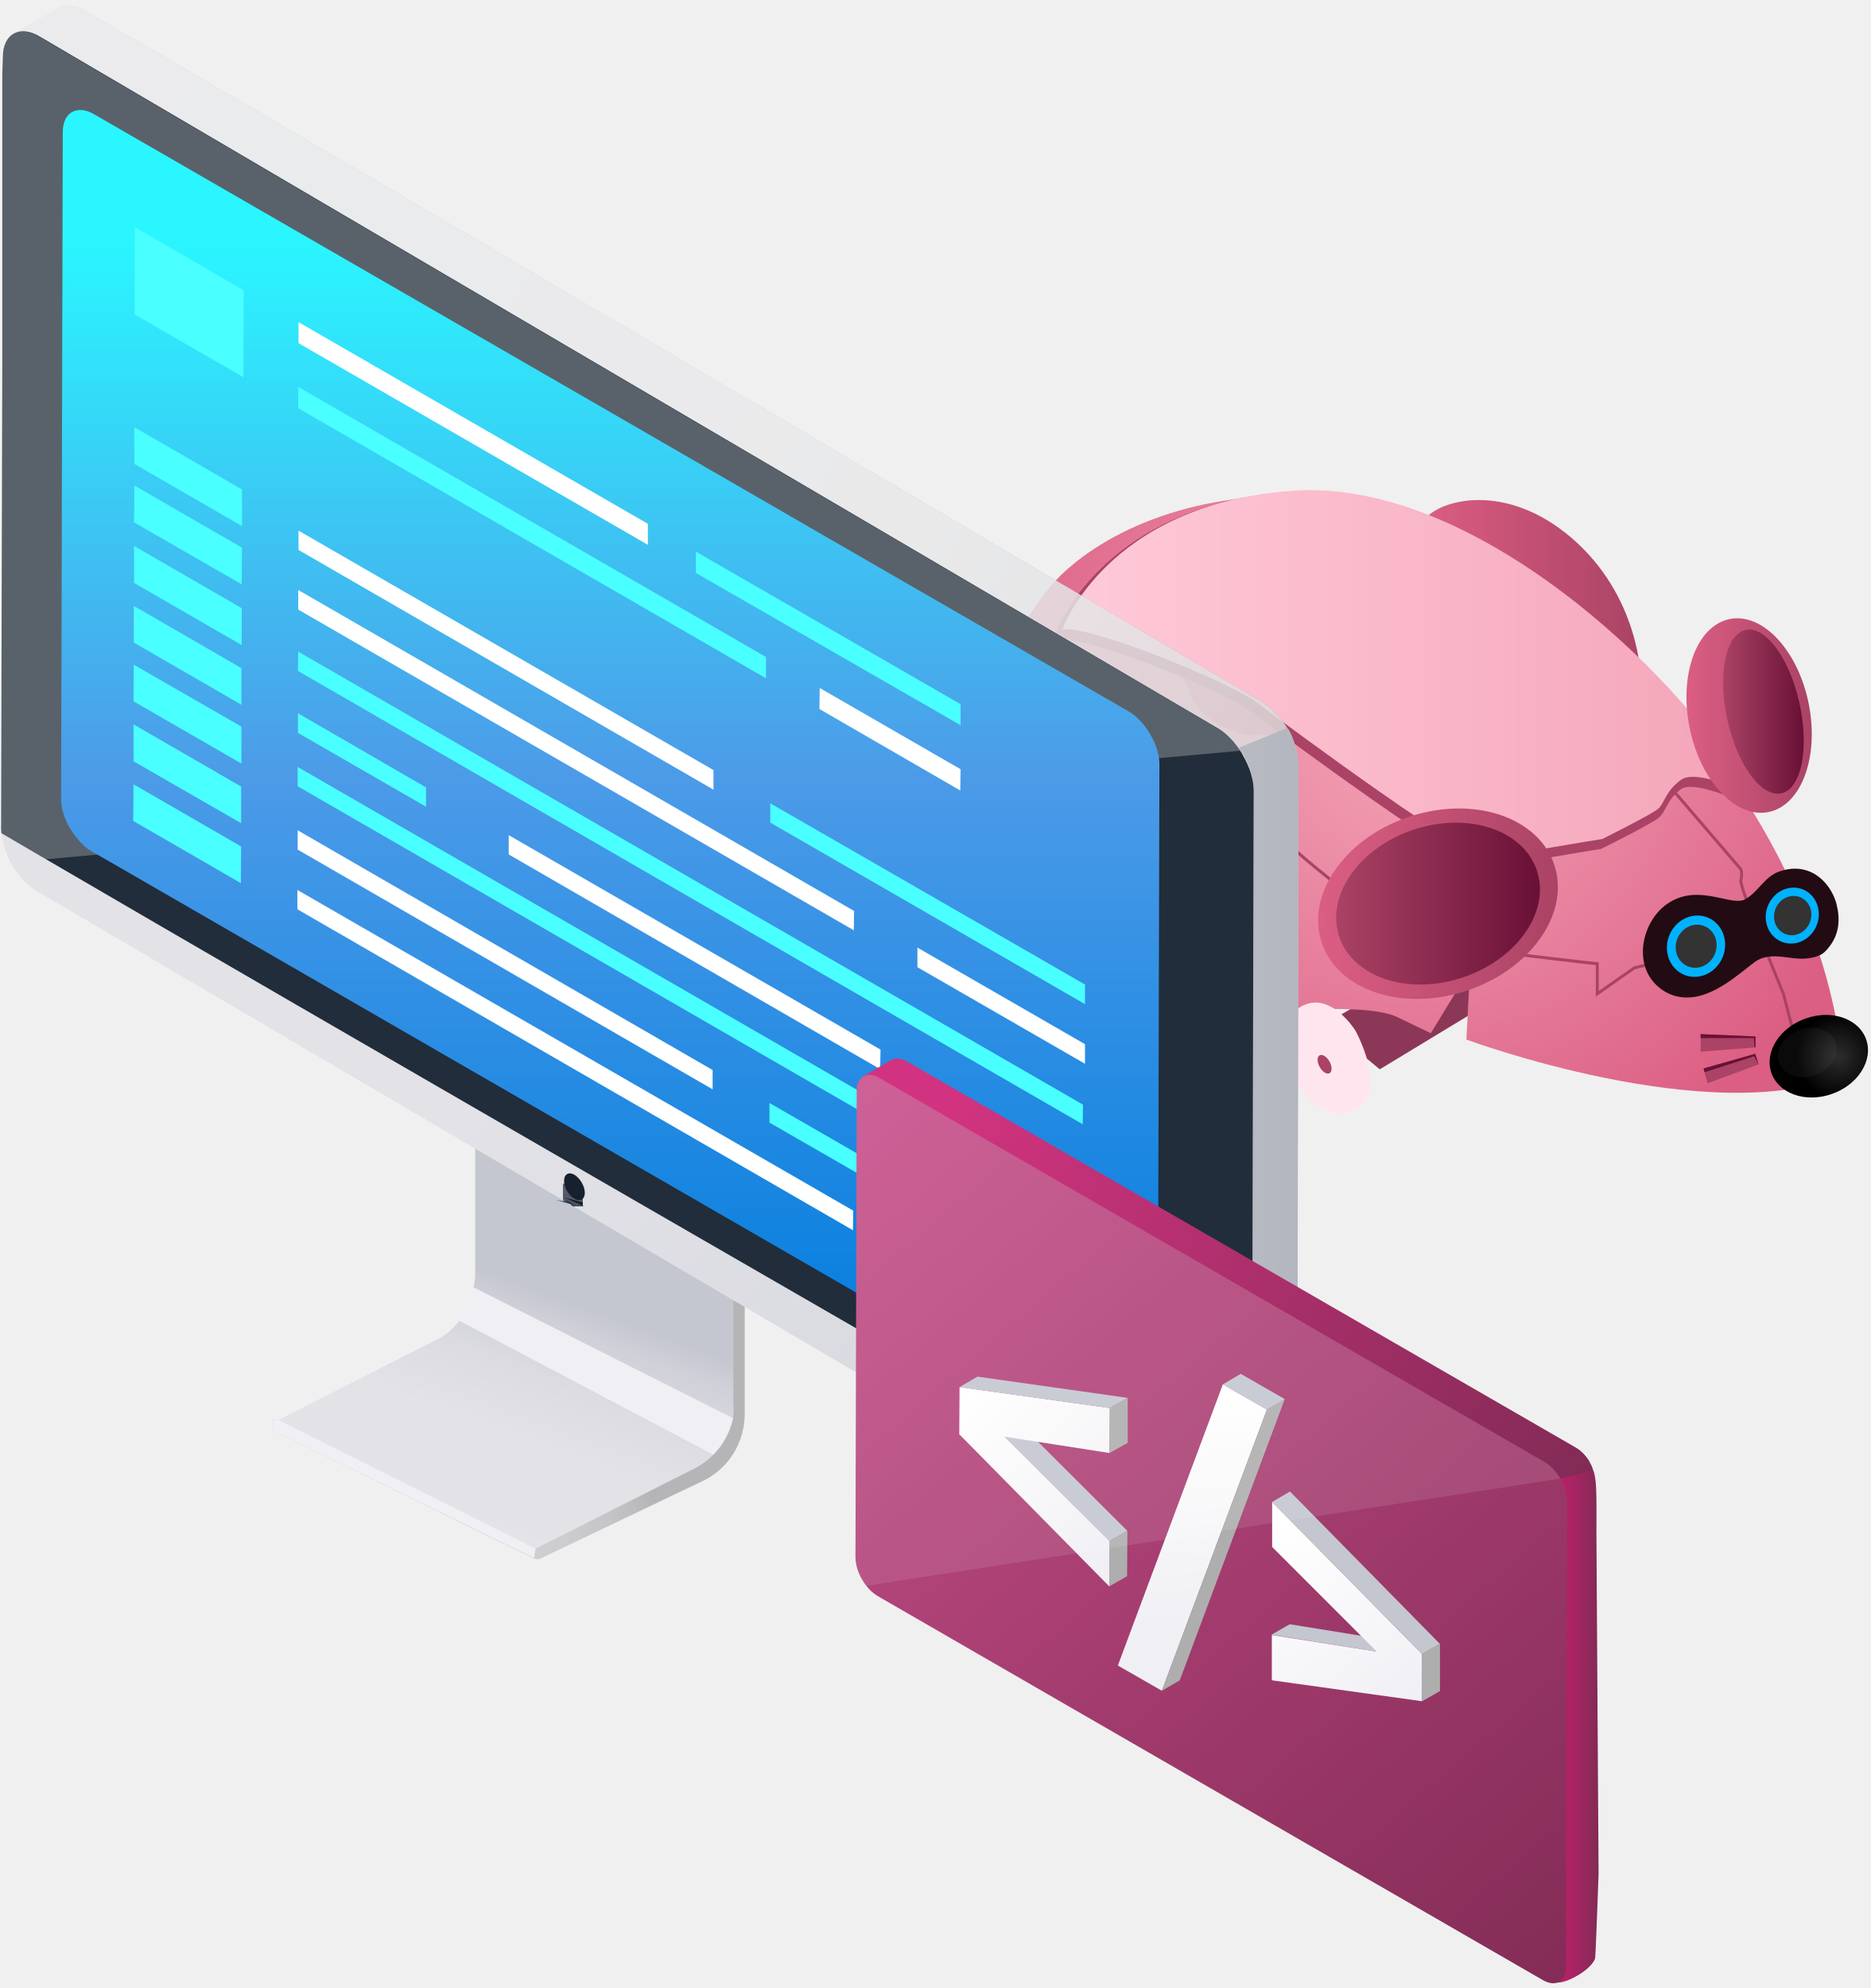
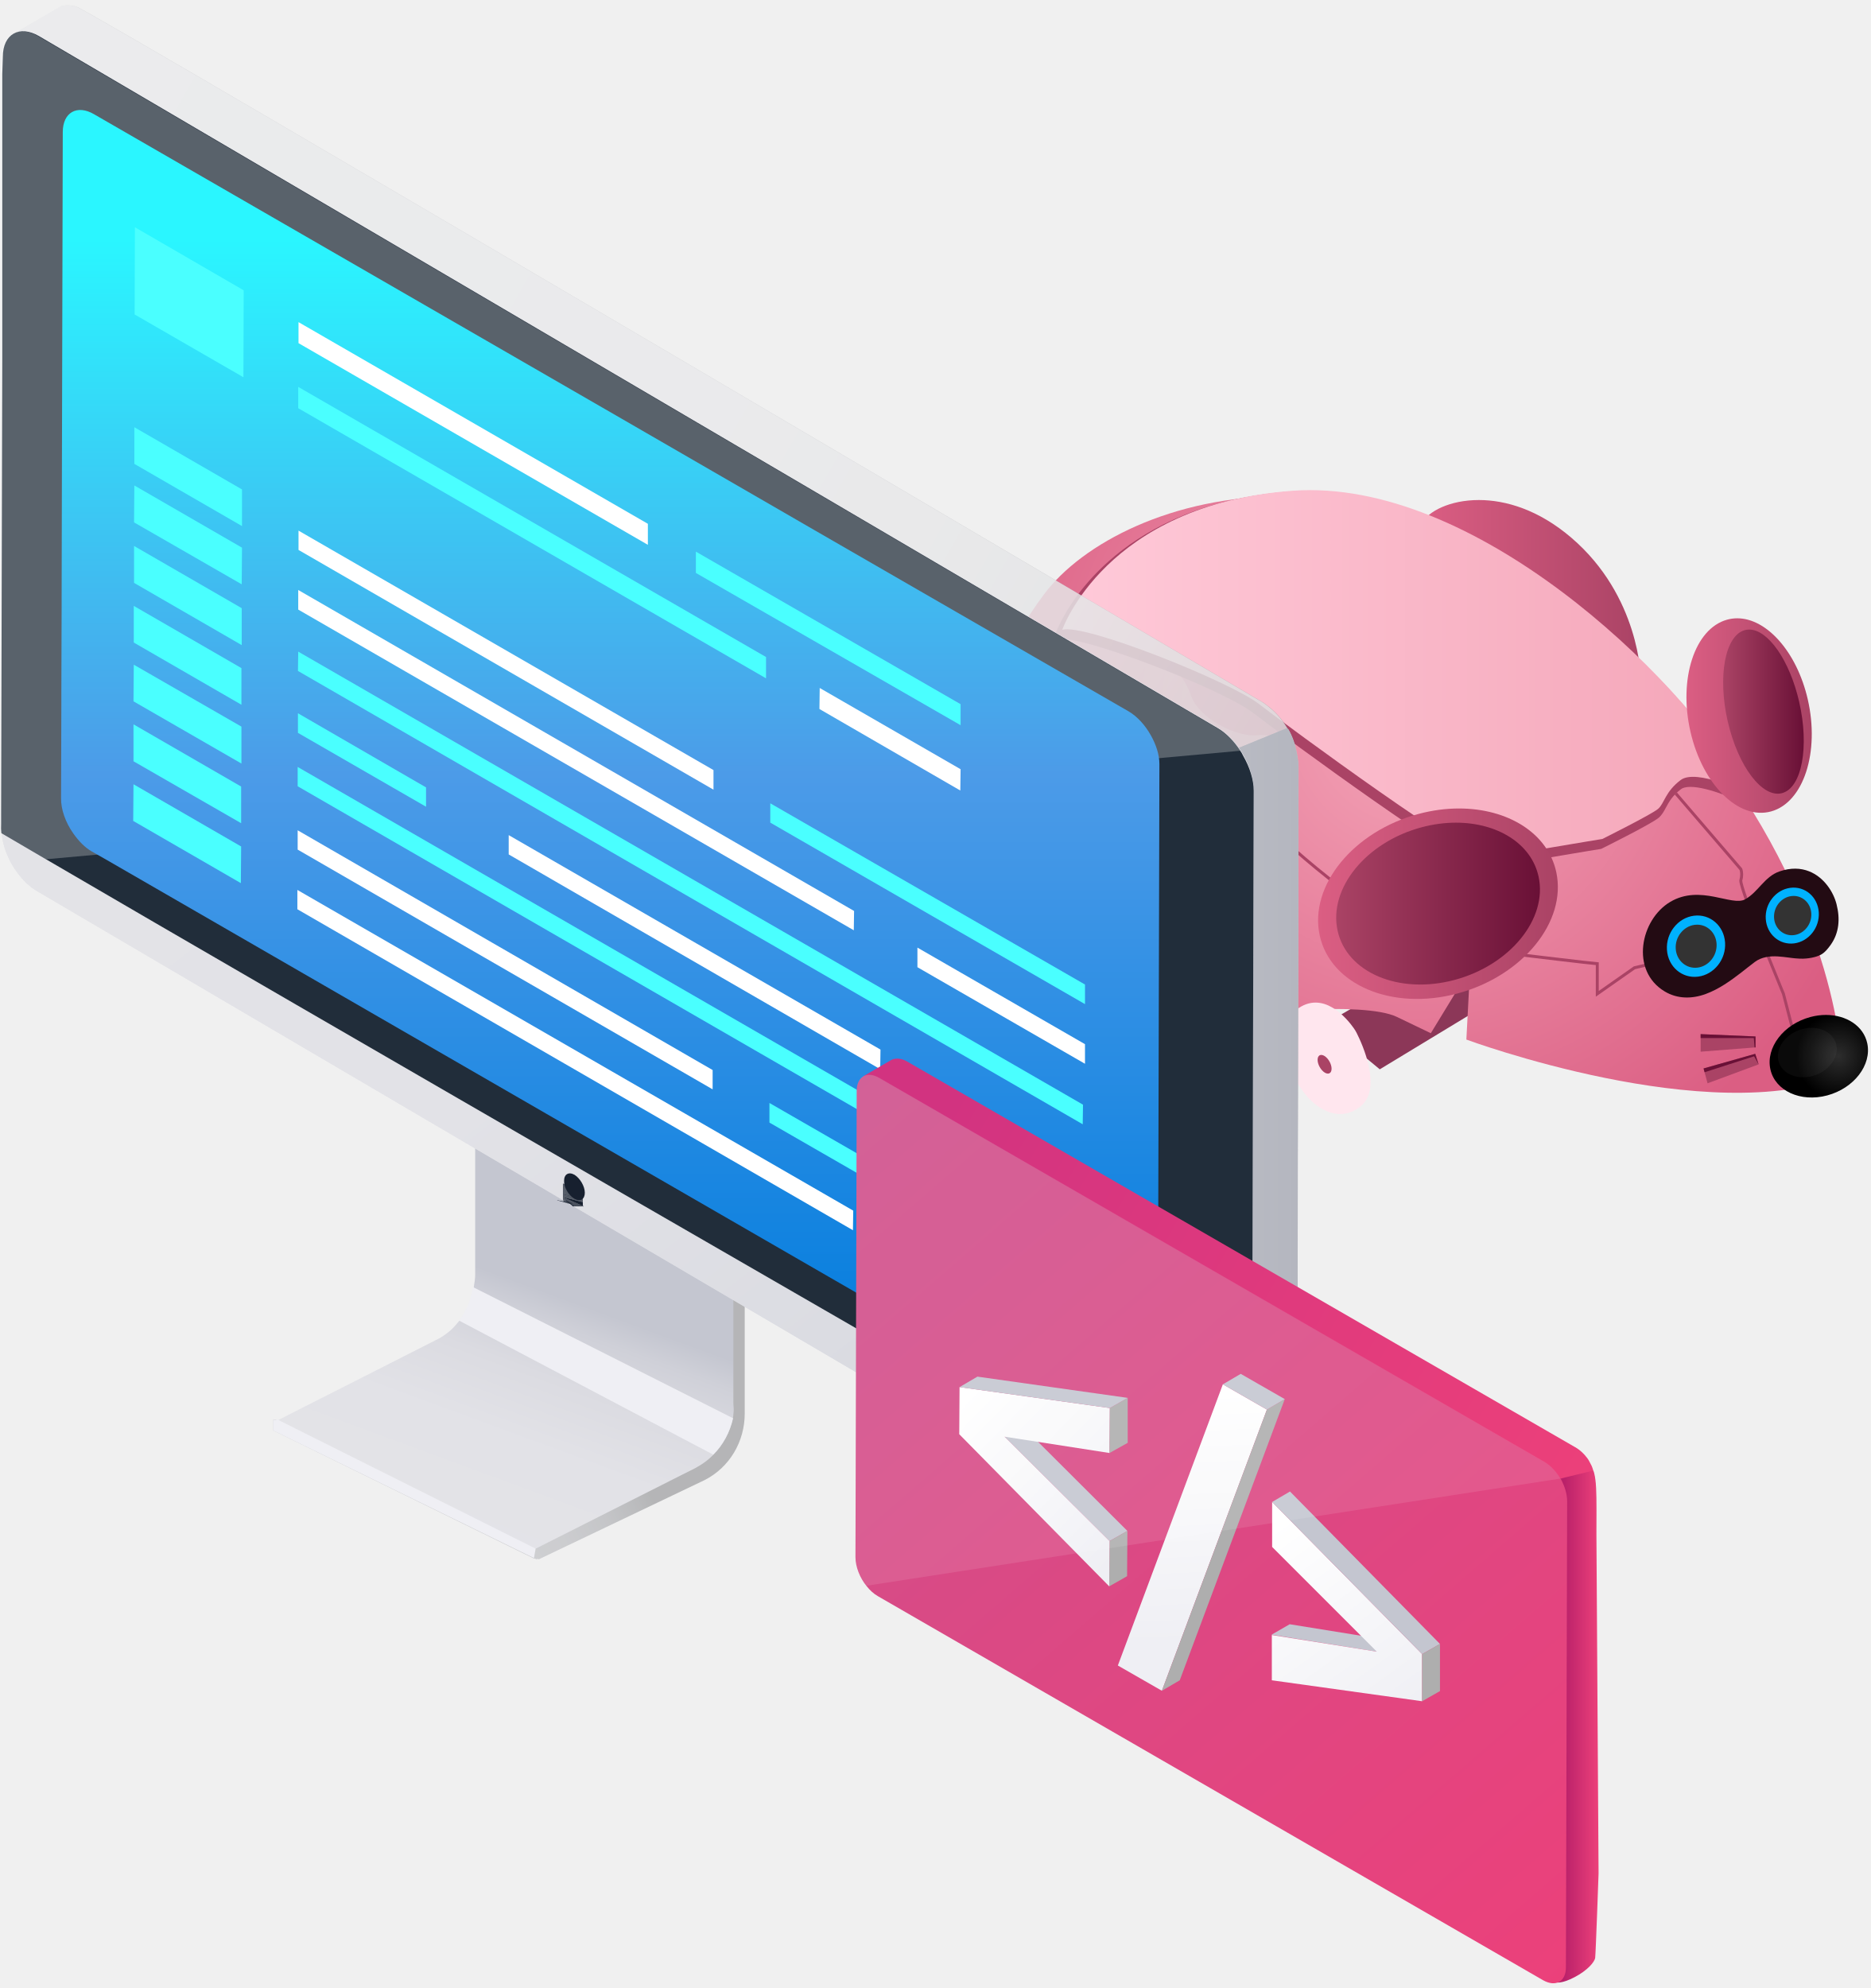
<svg xmlns="http://www.w3.org/2000/svg" width="304" height="323" viewBox="0 0 304 323" fill="none">
  <path d="M248.451 159.032L224.19 173.737L215.28 166.363L237.816 153.276L248.451 159.032Z" fill="#8C3758" />
  <path d="M231.085 84.962C229.236 88.546 266.594 110.101 266.594 110.101C266.594 110.101 266.434 96.883 255.319 87.366C249.995 82.808 244.635 81.242 240.292 81.242C235.568 81.242 232.048 83.094 231.085 84.962Z" fill="url(#paint0_linear)" />
  <path d="M169.589 96.625C157.633 112.696 149.262 139.653 166.149 152.133C183.035 164.612 201.587 164.803 201.587 164.803C201.587 164.803 221.469 162.577 226.977 165.225L232.485 167.872L238.865 157.412L238.261 168.903C238.261 168.903 277.831 183.559 299.368 174.711C299.368 174.711 299.697 153.548 281.68 127.033C276.643 119.62 270.173 111.789 261.86 103.886C243.831 86.742 224.853 80.607 208.602 80.607C190.56 80.607 175.879 88.169 169.589 96.625Z" fill="url(#paint1_radial)" />
  <path d="M211.973 121.08C211.973 121.08 207.34 119.128 204.172 119.46C201.004 119.792 194.845 116.807 193.529 113.035C192.213 109.263 190.162 108.418 190.162 108.418L202.509 108.188L211.973 121.08Z" fill="#DB5E83" />
  <path d="M284.219 129.344C279.91 121.216 269.197 108.13 254.973 97.219C243.72 88.587 226.703 78.57 209.539 79.866C205.562 80.166 201.763 80.796 198.248 81.735C187.215 84.685 180.535 90.289 176.874 94.472C172.886 99.028 171.537 102.855 171.481 103.016L171.007 104.391L172.421 103.928C175.523 103.099 198.571 111.915 203.664 115.862C206.208 117.834 214.932 124.28 223.261 130.108C239.834 141.703 241.189 141.341 241.84 141.166C244.336 140.499 259.896 137.966 260.053 137.94L260.179 137.92L260.294 137.862C261.649 137.187 268.462 133.771 269.529 132.852C270.04 132.411 270.349 131.838 270.676 131.23C271.167 130.316 271.724 129.28 273.159 128.2C273.293 128.1 273.469 128.02 273.684 127.962C276.032 127.334 281.3 129.516 283.132 130.409L285.36 131.496L284.219 129.344Z" fill="#AA4365" />
  <path d="M209.923 79.743C179.603 82.032 172.596 102.332 172.596 102.332C176.053 101.202 199.813 110.703 204.553 114.377C209.293 118.051 239.494 140.242 242.06 139.557C244.625 138.871 260.354 136.313 260.354 136.313C260.354 136.313 268.372 132.316 269.412 131.421C270.452 130.525 270.54 128.649 273.087 126.733C275.633 124.816 283.897 128.847 283.897 128.847C275.02 112.101 242.439 79.633 212.866 79.633C211.882 79.633 210.9 79.669 209.923 79.743Z" fill="url(#paint2_linear)" />
  <path d="M280.62 100.683C275.359 102.141 272.696 110.296 274.675 118.899C276.653 127.5 282.523 133.292 287.784 131.834C293.046 130.376 295.708 122.22 293.73 113.618C291.957 105.91 287.059 100.458 282.274 100.458C281.72 100.458 281.167 100.531 280.62 100.683Z" fill="url(#paint3_linear)" />
  <path d="M283.489 102.385C280.286 103.272 279.053 109.918 280.734 117.228C282.416 124.539 286.375 129.746 289.578 128.858C292.78 127.971 294.014 121.325 292.332 114.015C290.776 107.25 287.27 102.286 284.217 102.286C283.971 102.286 283.728 102.319 283.489 102.385Z" fill="url(#paint4_linear)" />
  <path d="M167.976 121.731C156.9 124.13 153.086 131.004 153.559 140.848C153.849 146.866 155.794 152.298 158.696 157.228C163.543 165.462 180.278 173.569 188.851 159.066C192.275 153.274 192.612 147.669 191.742 143.033C191.042 139.307 189.849 135.678 187.993 132.445C186.971 130.665 185.749 129.004 184.298 127.513C181.415 124.551 177.023 121.364 171.346 121.363C170.268 121.363 169.144 121.478 167.976 121.731Z" fill="url(#paint5_linear)" />
  <path d="M180.389 137.284C178.699 134.093 172.125 123.433 161.661 127.84C160.575 128.297 159.629 129.052 158.933 130.025C156.557 133.339 152.167 142.199 160.686 154.858C160.686 154.858 167.55 165.284 177.846 161.14C186.894 157.499 182.339 142.508 181.102 138.925C180.905 138.357 180.669 137.812 180.389 137.284Z" fill="#FFE6EE" />
  <path d="M163.621 128.836C161.211 129.416 159.157 130.995 157.935 133.214C155.755 137.174 153.603 144.902 160.619 155.33C160.619 155.33 167.177 165.289 177.011 161.331C186.014 157.707 180.919 142.323 179.991 139.741C179.893 139.469 179.781 139.209 179.652 138.952C178.65 136.954 173.962 128.518 166.247 128.517C165.407 128.517 164.532 128.617 163.621 128.836Z" fill="url(#paint6_linear)" />
  <path d="M166.696 147.1C167.54 148.676 168.93 149.48 169.802 148.897C170.674 148.314 170.697 146.564 169.853 144.989C169.01 143.414 167.619 142.61 166.747 143.193C165.875 143.775 165.853 145.525 166.696 147.1Z" fill="#AA4365" />
  <rect x="135" y="60" width="0.338" height="0.335" fill="url(#pattern0)" />
  <path d="M219.982 167.075C218.929 165.576 214.989 160.667 210.616 164.073C210.162 164.427 209.799 164.922 209.568 165.505C208.781 167.493 207.568 172.603 212.571 178.358C212.571 178.358 216.622 183.114 220.942 179.864C224.738 177.007 221.333 169.613 220.451 167.862C220.312 167.584 220.156 167.323 219.982 167.075Z" fill="#FFE6EE" />
  <rect x="135" y="60" width="0.331" height="0.339" fill="url(#pattern1)" />
  <path d="M214.6 173.637C215.124 174.375 215.828 174.652 216.174 174.256C216.519 173.858 216.374 172.937 215.85 172.199C215.326 171.46 214.621 171.183 214.276 171.58C213.931 171.977 214.076 172.898 214.6 173.637Z" fill="#AA4365" />
  <g opacity="0.4">
    <g opacity="0.4">
      <rect opacity="0.4" x="135" y="60" width="0.337" height="0.337" fill="url(#pattern2)" />
    </g>
  </g>
  <rect x="135" y="60" width="0.338" height="0.336" fill="url(#pattern3)" />
  <path d="M285.242 170.176V168.401L276.327 168.021V170.873L285.242 170.176Z" fill="#AA4365" />
  <path d="M285.195 171.22L276.803 173.597L277.449 176.007L285.749 172.932L285.195 171.22Z" fill="#AA4365" />
  <path d="M276.327 168.654H284.965L285.091 170.188L285.242 170.176V168.401L276.327 168.021V168.654Z" fill="#691036" />
  <path d="M276.968 174.211L285.014 171.621L285.749 172.932L285.195 171.22L276.803 173.597L276.968 174.211Z" fill="#691036" />
  <path d="M272.114 129.081L282.681 141.384L282.86 141.221L282.64 141.317L282.663 141.307L282.64 141.317V141.317L282.663 141.307L282.64 141.317C282.647 141.334 282.757 141.624 282.757 142.079C282.756 142.322 282.725 142.612 282.631 142.936C282.615 142.992 282.612 143.04 282.611 143.091C282.612 143.237 282.644 143.407 282.696 143.631C282.894 144.461 283.418 145.98 284.097 147.814C286.135 153.31 289.563 161.574 289.563 161.576L289.782 161.479L289.552 161.543L291.024 167.218L291.485 167.091L290.008 161.398L290.002 161.382C290.002 161.382 289.894 161.121 289.704 160.662C289.041 159.051 287.383 155 285.891 151.172C285.145 149.258 284.441 147.4 283.924 145.931C283.666 145.197 283.454 144.561 283.309 144.066C283.236 143.819 283.18 143.608 283.142 143.44C283.105 143.274 283.088 143.146 283.089 143.091L283.09 143.072V143.071L283.029 143.058L283.088 143.077L283.09 143.071L283.029 143.058L283.088 143.077C283.196 142.704 283.233 142.365 283.233 142.079C283.233 141.507 283.088 141.147 283.079 141.126L283.063 141.088L272.471 128.755L272.114 129.081Z" fill="#AA4365" />
  <path d="M246.917 155.362C246.917 155.362 249.851 155.717 252.891 156.077C254.412 156.258 255.96 156.439 257.18 156.578C258.404 156.717 259.287 156.813 259.521 156.825L259.532 156.579H259.294V161.935L265.708 157.441L265.574 157.238L265.625 157.478C265.627 157.477 271.213 156.194 277.674 154.491C284.139 152.786 291.465 150.669 294.996 148.973L294.794 148.527C291.341 150.189 284.006 152.315 277.556 154.014C274.33 154.865 271.321 155.611 269.119 156.144C268.017 156.41 267.118 156.625 266.494 156.771C265.87 156.918 265.523 156.998 265.523 156.998L265.477 157.008L259.77 161.007V156.344L259.543 156.334C259.351 156.324 258.448 156.228 257.232 156.089C255.403 155.881 252.838 155.577 250.73 155.325C249.676 155.199 248.737 155.086 248.061 155.005C247.385 154.924 246.973 154.874 246.972 154.874L246.917 155.362Z" fill="#AA4365" />
  <path d="M160.913 112.172C160.914 112.172 161.268 112.226 161.915 112.342C164.176 112.749 169.976 113.907 176.297 116.068C182.617 118.227 189.457 121.397 193.79 125.787L193.957 125.612H193.719V133.443L207.217 135.475L207.251 135.232L207.088 135.412C207.093 135.416 211.844 139.986 218.182 144.764C224.524 149.54 232.436 154.532 238.844 155.36L238.903 154.871C232.672 154.078 224.773 149.127 218.464 144.367C215.307 141.988 212.543 139.658 210.569 137.924C209.583 137.056 208.793 136.338 208.251 135.837C207.98 135.586 207.77 135.389 207.629 135.256C207.487 135.122 207.414 135.052 207.414 135.052L207.359 135L194.196 133.017V125.508L194.124 125.436C189.06 120.313 180.782 116.892 173.765 114.731C166.747 112.573 160.991 111.686 160.983 111.685L160.913 112.172Z" fill="#AA4365" />
  <path d="M230.497 132.241C219.882 135.078 212.688 143.911 214.428 151.97C216.168 160.028 226.184 164.26 236.799 161.422C247.413 158.584 254.608 149.751 252.868 141.693C251.495 135.335 244.968 131.358 237.061 131.358C234.948 131.358 232.736 131.642 230.497 132.241Z" fill="url(#paint7_linear)" />
  <path d="M230.986 134.413C221.965 136.825 215.851 144.331 217.33 151.18C218.808 158.028 227.32 161.624 236.341 159.213C245.362 156.801 251.476 149.294 249.998 142.446C248.831 137.042 243.285 133.663 236.565 133.663C234.769 133.663 232.889 133.905 230.986 134.413Z" fill="url(#paint8_linear)" />
  <path d="M297.529 153.409C297.477 153.492 297.415 153.571 297.358 153.65C296.972 154.166 296.561 154.683 296.018 155.022C295.65 155.253 295.235 155.396 294.816 155.504C294.215 155.662 293.59 155.745 292.97 155.76H292.86C292.564 155.765 292.268 155.75 291.973 155.725C291.863 155.72 291.754 155.71 291.648 155.701C291.52 155.686 291.396 155.676 291.272 155.662C291.038 155.632 290.809 155.603 290.575 155.573C290.303 155.538 290.036 155.504 289.765 155.474C289.469 155.44 289.178 155.411 288.882 155.396C287.585 155.317 286.211 155.484 285.133 156.291C284.403 156.837 283.693 157.417 282.968 157.978C281.174 159.365 279.291 160.712 277.163 161.494C274.95 162.311 272.561 162.33 270.49 161.086C264.852 157.712 266.526 149.39 271.416 146.518C276.3 143.646 281.394 147.325 283.564 146.115C285.682 144.935 286.702 142.431 289.121 141.59C290.99 140.941 292.607 141.034 293.948 141.566C296.385 142.529 297.911 144.93 298.407 146.907C299.018 149.312 298.813 151.53 297.529 153.409Z" fill="#230B13" />
  <rect x="135" y="60" width="0.337" height="0.333" fill="url(#pattern4)" />
  <rect x="135" y="60" width="0.332" height="0.338" fill="url(#pattern5)" />
  <path d="M270.853 154.333C271.039 157.066 273.303 159.012 275.911 158.679C278.519 158.346 280.482 155.861 280.296 153.129C280.11 150.396 277.845 148.45 275.238 148.783C272.63 149.116 270.666 151.601 270.853 154.333Z" fill="#00B2FE" />
  <path d="M275.36 150.261C273.529 150.495 272.149 152.241 272.28 154.162C272.41 156.081 274.002 157.448 275.834 157.214C277.666 156.98 279.045 155.235 278.914 153.315C278.793 151.538 277.422 150.236 275.767 150.236C275.633 150.236 275.498 150.244 275.36 150.261Z" fill="#333333" />
  <path d="M286.909 149.312C287.078 151.804 289.144 153.578 291.522 153.275C293.9 152.971 295.691 150.705 295.521 148.212C295.351 145.72 293.286 143.946 290.908 144.249C288.53 144.553 286.739 146.819 286.909 149.312Z" fill="#00B2FE" />
  <path d="M291.067 145.59C289.396 145.803 288.138 147.395 288.257 149.146C288.376 150.897 289.827 152.143 291.498 151.931C293.169 151.717 294.426 150.125 294.308 148.374C294.197 146.754 292.947 145.566 291.438 145.566C291.315 145.566 291.192 145.574 291.067 145.59Z" fill="#333333" />
  <path d="M294.151 165.242C289.804 166.405 286.895 170.197 287.654 173.714C288.413 177.23 292.553 179.138 296.901 177.976C301.248 176.813 304.157 173.02 303.398 169.505C302.789 166.687 300.01 164.902 296.693 164.901C295.87 164.901 295.015 165.011 294.151 165.242Z" fill="url(#paint9_radial)" />
  <g opacity="0.21">
    <path opacity="0.21" d="M288.956 172.274C289.409 174.376 291.884 175.516 294.483 174.822C297.081 174.127 298.819 171.86 298.366 169.759C297.912 167.657 295.437 166.516 292.839 167.211C290.24 167.905 288.502 170.173 288.956 172.274Z" fill="#F1F2F2" />
  </g>
  <path opacity="0.66" d="M121.007 182.529V229.649C121.007 234.218 118.561 238.417 114.453 240.494L87.501 253.37L87.317 253.185V253.37L86.671 253.185L44.397 232.418V230.664H44.812L46.935 231.587L47.996 231.079L71.81 219.173C75.918 217.096 78.548 212.896 78.548 208.327V161.3L121.007 182.529Z" fill="url(#paint10_linear)" />
  <path d="M87.04 251.57L86.763 253.139L44.397 232.418V230.71H44.812L45.043 230.664L47.996 231.125L87.455 237.494L87.04 251.57Z" fill="#EFEFF4" />
  <path d="M119.161 181.652V227.941C119.161 228.403 119.253 228.864 119.207 229.326C119.161 229.695 119.161 230.11 119.068 230.479C118.561 232.741 117.499 234.771 115.884 236.387C115.33 236.94 114.73 237.448 114.084 237.863C113.669 238.14 113.253 238.371 112.838 238.602L110.807 239.617L87.04 251.616L45.227 230.71L70.795 217.742C70.98 217.649 71.164 217.557 71.349 217.465C72.41 216.865 73.333 216.127 74.072 215.25C74.256 215.019 74.441 214.834 74.625 214.604C75.825 213.034 76.656 211.188 76.979 209.158C77.071 208.466 77.21 207.819 77.21 207.127V160.792L119.161 181.652Z" fill="url(#paint11_linear)" />
  <path opacity="0.66" d="M210.723 249.678C210.723 249.678 210.862 251.985 209.477 252.955C208.093 253.878 201.77 257.662 201.77 257.662V129.133L196.324 125.625L2.446 5.403L9.553 1.204C9.553 1.204 10.522 0.511 12.507 1.111C14.491 1.665 204.447 113.672 204.447 113.672C204.447 113.672 207.4 115.103 209.292 118.472C209.892 119.487 210.354 120.687 210.631 122.118C210.631 122.118 211 123.456 210.954 124.61C211 125.764 210.723 249.678 210.723 249.678Z" fill="url(#paint12_linear)" />
  <path opacity="0.56" d="M210.723 249.678C210.723 249.678 210.862 251.985 209.477 252.955C208.139 253.878 201.77 257.662 201.77 257.662V129.133L196.324 125.625L194.294 124.333L2.446 5.403L9.507 1.204C9.507 1.204 10.476 0.511 12.461 1.111C14.445 1.665 204.401 113.672 204.401 113.672C204.401 113.672 207.216 115.057 209.108 118.241C209.154 118.334 209.2 118.426 209.246 118.472C209.846 119.487 210.308 120.733 210.585 122.118C210.585 122.118 210.908 123.456 210.908 124.61C211 125.764 210.723 249.678 210.723 249.678Z" fill="white" />
  <path d="M211 124.61C211 123.456 210.677 122.118 210.677 122.118C210.4 120.733 209.938 119.487 209.338 118.472L196.37 125.579L201.816 129.087V254.524C201.816 254.524 201.954 254.524 201.954 254.57C201.447 254.847 200.385 258.031 200.385 258.031C200.385 258.031 201.354 257.939 202.185 257.662C202.324 257.616 202.6 257.431 202.923 257.247C204.585 256.231 208.692 253.693 209.754 252.955C211.138 252.032 210.769 249.678 210.769 249.678C210.769 249.678 211 125.764 211 124.61Z" fill="url(#paint13_linear)" />
  <path d="M210.723 249.678C210.723 249.678 210.861 251.985 209.477 252.955C208.139 253.878 201.77 257.662 201.77 257.662V129.133L196.324 125.625L194.386 124.333L209.154 118.287C209.2 118.38 209.246 118.472 209.292 118.518C209.892 119.534 210.354 120.78 210.631 122.164C210.631 122.164 210.954 123.502 210.954 124.656C211 125.764 210.723 249.678 210.723 249.678Z" fill="url(#paint14_linear)" />
  <path opacity="0.63" d="M210.723 249.678C210.723 249.678 210.861 251.985 209.477 252.955C208.139 253.878 201.77 257.662 201.77 257.662V129.133L196.324 125.625L194.386 124.333L209.154 118.287C209.2 118.38 209.246 118.472 209.292 118.518C209.892 119.534 210.354 120.78 210.631 122.164C210.631 122.164 210.954 123.502 210.954 124.656C211 125.764 210.723 249.678 210.723 249.678Z" fill="url(#paint15_linear)" />
  <path d="M203.708 128.487L203.339 253.924C203.339 257.616 200.708 259.139 197.57 257.293L6 144.778C4.569 143.947 3.277 142.563 2.261 140.993C1.015 139.009 0.231 136.701 0.231 134.625L0.6 9.234C0.6 5.542 3.231 4.019 6.415 5.865L197.985 118.334C199.601 119.303 201.078 120.918 202.093 122.81C203.108 124.656 203.708 126.687 203.708 128.487Z" fill="url(#paint16_linear)" />
  <path d="M203.708 128.487L203.339 253.924C203.339 257.616 200.708 259.139 197.57 257.293L6 144.778C4.569 143.947 3.277 142.563 2.261 140.993C1.015 139.009 0.231 136.701 0.231 134.625L0.6 9.234C0.6 5.542 3.231 4.019 6.415 5.865L197.985 118.334C199.601 119.303 201.078 120.918 202.093 122.81C203.108 124.656 203.708 126.687 203.708 128.487Z" fill="url(#paint17_linear)" />
  <path d="M203.708 128.487L203.385 249.678V252.862C156.865 226.095 46.704 162.546 7.476 139.609C4.707 137.994 2.261 136.563 0.231 135.363C0.231 135.132 0.185 134.855 0.185 134.625V132.086L0.369 58.246V12.049L0.461 9.234C0.461 5.542 3.138 4.019 6.323 5.865L197.893 118.334C199.232 119.118 200.524 120.457 201.493 121.933C201.678 122.21 201.862 122.487 202.001 122.81C203.062 124.656 203.708 126.687 203.708 128.487Z" fill="#212D3A" />
  <path opacity="0.25" d="M201.539 121.979L7.476 139.609C4.707 137.994 2.261 136.563 0.231 135.363C0.231 135.132 0.185 134.855 0.185 134.625L0 132.086L0.046 58.246V12.049L0.277 9.234C0.277 5.542 3 4.019 6.184 5.865L197.801 118.334C199.232 119.164 200.524 120.457 201.539 121.979Z" fill="white" />
  <path d="M188.386 124.103V124.287L188.109 232.464C188.109 235.648 185.848 236.987 183.033 235.371L17.306 139.701L14.953 138.363C13.799 137.717 12.784 136.655 11.907 135.409C10.661 133.656 9.876 131.487 9.922 129.641L9.968 114.734V112.842L10.015 98.581V97.012L10.061 76.337L10.199 21.464C10.199 18.279 12.507 16.941 15.276 18.556L100.931 67.984L132.313 86.121L155.435 99.458L183.356 115.565C184.786 116.395 186.079 117.826 187.002 119.487C187.832 120.964 188.386 122.626 188.386 124.103Z" fill="url(#paint18_linear)" />
  <path d="M39.32 79.521L21.829 69.414V75.368L39.32 85.475V79.521Z" fill="#4AFFFF" />
  <path d="M39.597 47.169L21.921 36.924L21.875 51.092L39.551 61.292L39.597 47.169Z" fill="#4AFFFF" />
  <path d="M115.93 125.118L48.504 86.213V89.351L115.93 128.302V125.118Z" fill="white" />
  <path d="M175.972 179.483L48.458 105.873L48.412 109.011L175.925 182.667L175.972 179.483Z" fill="#4AFFFF" />
  <path d="M175.879 198.22L48.365 124.61V127.748L175.879 201.358V198.22Z" fill="#4AFFFF" />
  <path d="M176.295 159.961L125.16 130.517V133.656L176.295 163.146V159.961Z" fill="#4AFFFF" />
  <path d="M138.774 148.008L48.458 95.858V99.043L138.728 151.147L138.774 148.008Z" fill="white" />
  <path d="M176.294 169.653L149.066 153.962V157.146L176.294 172.837V169.653Z" fill="white" />
  <path d="M105.269 85.105L48.504 52.338V55.754L105.269 88.52V85.105Z" fill="white" />
  <path d="M156.081 114.411L113.069 89.628V93.089L156.081 117.826V114.411Z" fill="#4AFFFF" />
  <path d="M124.468 106.75L48.458 62.861V66.322L124.468 110.211V106.75Z" fill="#4AFFFF" />
  <path d="M156.081 124.979L133.19 111.78L133.144 115.195L156.035 128.44L156.081 124.979Z" fill="white" />
  <path d="M115.791 173.853L48.365 134.902V138.04L115.791 176.991V173.853Z" fill="white" />
  <path d="M176.156 208.65L125.021 179.206V182.391L176.156 211.835V208.65Z" fill="#4AFFFF" />
  <path d="M138.636 196.697L48.319 144.593V147.731L138.59 199.881L138.636 196.697Z" fill="white" />
  <path d="M176.156 218.388L148.927 202.651V205.835L176.156 221.526V218.388Z" fill="white" />
  <path d="M176.202 189.682L149.02 173.991V177.129L176.202 192.867V189.682Z" fill="white" />
  <path d="M143.066 170.53L82.655 135.686V138.824L143.02 173.714L143.066 170.53Z" fill="white" />
  <path d="M69.225 127.933L48.412 115.888V119.072L69.225 131.071V127.933Z" fill="#4AFFFF" />
  <path d="M39.32 88.982L21.829 78.875L21.783 84.875L39.274 94.935L39.32 88.982Z" fill="#4AFFFF" />
  <path d="M39.228 118.057L21.737 107.996L21.691 113.949L39.228 124.056V118.057Z" fill="#4AFFFF" />
  <path d="M39.182 127.795L21.691 117.688V123.687L39.182 133.748V127.795Z" fill="#4AFFFF" />
  <path d="M39.182 137.532L21.691 127.425L21.645 133.379L39.136 143.486L39.182 137.532Z" fill="#4AFFFF" />
  <path d="M39.274 98.812L21.783 88.705V94.705L39.274 104.812V98.812Z" fill="#4AFFFF" />
  <path d="M39.228 108.55L21.737 98.443V104.396L39.228 114.503V108.55Z" fill="#4AFFFF" />
  <path d="M95.024 193.79C95.024 194.851 94.286 195.313 93.316 194.759C92.393 194.205 91.609 192.913 91.655 191.851C91.655 190.79 92.393 190.328 93.363 190.882C94.239 191.436 95.024 192.728 95.024 193.79Z" fill="#17202F" />
  <path d="M94.701 193.19L91.47 192.359V192.313L94.701 193.144V193.19Z" fill="#17202F" />
  <path d="M94.701 193.236L91.47 192.405V192.359L94.701 193.19V193.236Z" fill="#17202F" />
  <path d="M94.701 193.282L91.47 192.451V192.405L94.701 193.236V193.282Z" fill="#17202F" />
  <path d="M94.701 193.328L91.47 192.498V192.451L94.701 193.282V193.328Z" fill="#17202F" />
  <path d="M94.701 193.374L91.47 192.544V192.497L94.701 193.328V193.374Z" fill="#17202F" />
  <path d="M94.701 193.42L91.47 192.59V192.544L94.701 193.374V193.42Z" fill="#17202F" />
  <path d="M94.701 193.467L91.47 192.636V192.59L94.701 193.421V193.467Z" fill="#17202F" />
  <path d="M94.701 193.513L91.47 192.682V192.636L94.701 193.467V193.513Z" fill="#17202F" />
  <path d="M94.701 193.559L91.47 192.728V192.682L94.701 193.513V193.559Z" fill="#17202F" />
  <path d="M94.701 193.605L91.47 192.774V192.728L94.701 193.559V193.605Z" fill="#17202F" />
  <path d="M94.701 193.651L91.47 192.821V192.774L94.701 193.605V193.651Z" fill="#17202F" />
  <path d="M94.701 193.697L91.47 192.867V192.821L94.701 193.651V193.697Z" fill="#17202F" />
  <path d="M94.701 193.744L91.47 192.913V192.867L94.701 193.697V193.744Z" fill="#17202F" />
  <path d="M94.701 193.79L91.47 192.959V192.913L94.701 193.744V193.79Z" fill="#17202F" />
  <path d="M94.701 193.836L91.47 193.005V192.959L94.701 193.79V193.836Z" fill="#17202F" />
  <path d="M94.701 193.882L91.47 193.051V193.005L94.701 193.836V193.882Z" fill="#17202F" />
  <path d="M94.701 193.928L91.47 193.097V193.051L94.701 193.882V193.928Z" fill="#17202F" />
  <path d="M94.701 193.974L91.47 193.144V193.098L94.701 193.928V193.974Z" fill="#17202F" />
  <path d="M94.701 194.021L91.47 193.19V193.144L94.701 193.974V194.021Z" fill="#17202F" />
  <path d="M94.701 194.067L91.47 193.236V193.19L94.701 194.021V194.067Z" fill="#17202F" />
  <path d="M94.701 194.113L91.47 193.282V193.236L94.701 194.067V194.113Z" fill="#17202F" />
  <path d="M94.701 194.159L91.47 193.328V193.282L94.701 194.113V194.159Z" fill="#17202F" />
  <path d="M94.701 194.205L91.47 193.374V193.328L94.701 194.159V194.205Z" fill="#17202F" />
  <path d="M94.701 194.251L91.47 193.42V193.374L94.701 194.205V194.251Z" fill="#17202F" />
  <path d="M94.701 194.297L91.47 193.467V193.421L94.701 194.251V194.297Z" fill="#17202F" />
  <path d="M94.701 194.344L91.47 193.513V193.467L94.701 194.297V194.344Z" fill="#17202F" />
  <path d="M94.701 194.39L91.47 193.559V193.513L94.701 194.344V194.39Z" fill="#17202F" />
  <path d="M94.701 194.436L91.47 193.605V193.559L94.701 194.39V194.436Z" fill="#17202F" />
  <path d="M94.701 194.482L91.47 193.651V193.605L94.701 194.436V194.482Z" fill="#17202F" />
  <path d="M94.701 194.528L91.47 193.697V193.651L94.701 194.482V194.528Z" fill="#17202F" />
  <path d="M94.701 194.574L91.47 193.744V193.698L94.701 194.528V194.574Z" fill="#17202F" />
  <path d="M94.701 194.62L91.47 193.79V193.744L94.701 194.574V194.62Z" fill="#17202F" />
  <path d="M94.701 194.667L91.47 193.836V193.79L94.701 194.62V194.667Z" fill="#17202F" />
  <path d="M94.701 194.713L91.47 193.882V193.836L94.701 194.667V194.713Z" fill="#17202F" />
  <path d="M94.701 194.759L91.47 193.928V193.882L94.701 194.713V194.759Z" fill="#17202F" />
  <path d="M94.701 194.805L91.47 193.974V193.928L94.701 194.759V194.805Z" fill="#17202F" />
  <path d="M94.701 194.851L91.47 194.067V193.974L94.701 194.805V194.851Z" fill="#17202F" />
  <path d="M94.701 194.897L91.47 194.113V194.067L94.701 194.851V194.897Z" fill="#17202F" />
  <path d="M94.701 194.944L91.47 194.159V194.113L94.701 194.897V194.944Z" fill="#17202F" />
  <path d="M94.701 195.036L91.47 194.205V194.159L94.701 194.943V195.036Z" fill="#17202F" />
  <path d="M94.701 195.082L91.47 194.251V194.205L94.701 195.036V195.082Z" fill="#17202F" />
  <path d="M94.701 195.128L91.47 194.297V194.251L94.701 195.082V195.128Z" fill="#17202F" />
  <path d="M94.701 195.174L91.47 194.344V194.297L94.701 195.128V195.174Z" fill="#17202F" />
  <path d="M94.701 195.22L91.47 194.39V194.344L94.701 195.174V195.22Z" fill="#17202F" />
  <path d="M94.701 195.266L91.47 194.436V194.39L94.701 195.22V195.266Z" fill="#17202F" />
  <path d="M94.701 195.313L91.47 194.482V194.436L94.701 195.267V195.313Z" fill="#17202F" />
  <path d="M94.839 196.005L91.47 194.528V194.482L94.701 195.313V196.005H94.839Z" fill="#17202F" />
  <path d="M94.655 196.005L91.47 194.574V194.528L94.839 196.005H94.655Z" fill="#17202F" />
  <path d="M94.424 196.005L91.47 194.62V194.574L94.655 196.005H94.424Z" fill="#17202F" />
  <path d="M94.239 196.005L91.47 194.667V194.62L94.424 196.005H94.239Z" fill="#17202F" />
  <path d="M94.055 196.005L91.47 194.713V194.667L94.239 196.005H94.055Z" fill="#17202F" />
  <path d="M93.87 196.005L91.47 194.759V194.713L94.055 196.005H93.87Z" fill="#17202F" />
  <path d="M93.685 196.005L91.47 194.805V194.759L93.87 196.005H93.685Z" fill="#17202F" />
  <path d="M93.501 196.005L91.47 194.851V194.805L93.685 196.005H93.501Z" fill="#17202F" />
  <path d="M93.27 196.005L91.47 194.897V194.851L93.501 196.005H93.27Z" fill="#17202F" />
  <path d="M93.086 196.005L91.932 194.943V194.897L93.27 196.005H93.086Z" fill="#17202F" />
  <path d="M92.901 195.543L91.47 194.99V194.944L93.085 195.543H92.901Z" fill="#17202F" />
  <path d="M92.716 195.543L90.547 195.036V194.99L92.901 195.543H92.716Z" fill="#17202F" />
  <path d="M92.532 195.543L91.47 195.082V195.036L92.716 195.543H92.532Z" fill="#17202F" />
  <path d="M92.347 195.543L91.009 195.128V195.082L92.532 195.543H92.347Z" fill="#17202F" />
  <path d="M92.117 195.359L91.517 195.174V195.128L92.347 195.359H92.117Z" fill="#17202F" />
  <path d="M91.932 195.313L91.609 195.22V195.174L92.117 195.313H91.932Z" fill="#17202F" />
  <path d="M91.747 195.313L91.609 195.267V195.22L91.932 195.313H91.747Z" fill="#17202F" />
  <path d="M91.609 195.267L91.747 195.313H91.609V195.267Z" fill="#17202F" />
  <path d="M119.115 230.433C118.607 232.695 117.499 234.725 115.884 236.34L74.579 214.557C75.779 212.988 76.564 211.142 76.841 209.112L119.115 230.433Z" fill="#EFEFF4" />
  <path d="M258.792 318.39C257.992 319.14 255.24 320.792 254.189 321.392C253.739 321.692 253.438 321.893 253.388 321.943L250.886 273.705L249.786 252.839V252.489V252.439L249.235 242.031L249.185 241.18L140.251 174.879L144.805 172.227C144.805 172.227 145.855 171.577 147.406 172.477L255.84 235.076C255.84 235.076 256.891 235.576 257.842 236.827C258.092 237.127 258.292 237.528 258.492 237.928C258.642 238.178 258.742 238.478 258.843 238.778V238.829C258.943 239.229 259.043 239.629 259.093 240.079C259.143 240.18 259.143 240.28 259.143 240.43C259.143 240.53 259.193 240.73 259.193 241.08L259.143 241.13C259.143 241.13 259.093 241.13 259.093 241.18V241.33C259.093 242.431 259.143 244.583 259.193 247.485C259.193 248.286 259.243 249.136 259.243 250.037C259.243 250.087 259.243 250.087 259.243 250.137C259.393 270.803 259.593 317.639 258.792 318.39Z" fill="url(#paint19_linear)" />
  <path d="M259.393 249.237C259.393 247.335 259.443 243.382 259.343 241.781C259.243 239.679 258.892 238.929 258.892 238.929L251.737 240.68L251.437 239.879C251.437 239.879 250.736 244.883 249.735 252.489H249.685V252.889L250.986 273.705L252.638 303.478C251.687 313.836 251.237 322.043 252.137 322.093C252.387 322.093 252.638 322.093 252.938 322.043C252.888 322.093 252.888 322.093 252.888 322.093C252.888 322.093 253.738 322.343 255.84 321.242C257.942 320.141 259.093 318.79 259.193 318.09C259.293 317.189 259.743 304.379 259.743 304.379C259.743 304.379 259.493 265.349 259.393 249.237Z" fill="url(#paint20_linear)" />
  <path d="M254.639 243.932L254.439 319.641C254.439 321.943 252.788 322.893 250.736 321.742L142.653 259.344C141.952 258.944 141.352 258.394 140.801 257.693C139.701 256.342 139 254.541 139 252.989L139.2 177.281C139.2 174.929 140.851 173.978 142.903 175.179L250.986 237.578C251.987 238.178 252.888 239.129 253.588 240.28C254.239 241.431 254.639 242.732 254.639 243.932Z" fill="url(#paint21_linear)" />
  <path d="M163.219 233.424L166.121 231.723L183.184 248.736L180.282 250.387L163.219 233.424Z" fill="#C4C6D0" />
  <path d="M180.282 250.387L183.184 248.736L183.134 256.092L180.232 257.743L180.282 250.387Z" fill="#AEAEAE" />
  <path d="M180.332 228.771L180.282 236.076L163.219 233.424L180.282 250.387L180.232 257.743L155.863 233.024L155.913 225.368L180.332 228.771Z" fill="url(#paint22_linear)" />
  <path d="M180.332 228.771L183.234 227.12V234.425L180.282 236.076L180.332 228.771Z" fill="#AEAEAE" />
  <path d="M155.913 225.368L158.815 223.667L183.234 227.119L180.332 228.771L155.913 225.368Z" fill="#C4C6D0" />
  <path d="M205.852 229.021L188.788 274.706L181.633 270.603L198.696 224.918L205.852 229.021Z" fill="url(#paint23_linear)" />
  <path d="M205.852 229.021L208.754 227.32L191.691 273.005L188.788 274.706L205.852 229.021Z" fill="#AEAEAE" />
  <path d="M198.696 224.918L201.598 223.216L208.754 227.32L205.852 229.021L198.696 224.918Z" fill="#C4C6D0" />
  <path d="M206.602 265.599L209.555 263.898L226.618 266.65L223.715 268.351L206.602 265.599Z" fill="#C4C6D0" />
  <path d="M206.702 244.033L231.071 268.752V276.408L206.652 273.005V265.649L223.715 268.351L206.702 251.338V244.033Z" fill="url(#paint24_linear)" />
  <path d="M206.702 244.033L209.604 242.331L233.973 267.1L231.071 268.752L206.702 244.033Z" fill="#C4C6D0" />
  <path d="M231.071 268.752L233.973 267.1V274.756L231.071 276.408V268.752Z" fill="#AEAEAE" />
  <path opacity="0.1" d="M253.538 240.23L140.801 257.643C139.701 256.292 139 254.491 139 252.939L139.2 177.231C139.2 174.879 140.851 173.928 142.903 175.129L250.986 237.528C251.987 238.128 252.888 239.129 253.538 240.23Z" fill="white" />
  <linearGradient id="paint0_linear" x1="231.019" y1="95.672" x2="266.594" y2="95.672" gradientUnits="userSpaceOnUse">
    <stop stop-color="#DB5E83" />
    <stop offset="1" stop-color="#AA4365" />
  </linearGradient>
  <radialGradient id="paint1_radial" cx="0" cy="0" r="1" gradientUnits="userSpaceOnUse" gradientTransform="translate(229.696 116.527) scale(77.637 80.055)">
    <stop stop-color="#F4A5B8" />
    <stop offset="1" stop-color="#DB5E83" />
  </radialGradient>
  <linearGradient id="paint2_linear" x1="172.596" y1="109.603" x2="283.897" y2="109.603" gradientUnits="userSpaceOnUse">
    <stop stop-color="#FFCAD9" />
    <stop offset="1" stop-color="#F4A5B8" />
  </linearGradient>
  <linearGradient id="paint3_linear" x1="274.021" y1="116.258" x2="294.384" y2="116.258" gradientUnits="userSpaceOnUse">
    <stop stop-color="#DB5E83" />
    <stop offset="1" stop-color="#AA4365" />
  </linearGradient>
  <linearGradient id="paint4_linear" x1="279.983" y1="115.622" x2="293.084" y2="115.622" gradientUnits="userSpaceOnUse">
    <stop stop-color="#AA4365" />
    <stop offset="1" stop-color="#691036" />
  </linearGradient>
  <linearGradient id="paint5_linear" x1="153.521" y1="144.209" x2="192.148" y2="144.209" gradientUnits="userSpaceOnUse">
    <stop stop-color="#DB5E83" />
    <stop offset="1" stop-color="#AA4365" />
  </linearGradient>
  <linearGradient id="paint6_linear" x1="169.045" y1="152.598" x2="169.045" y2="131.597" gradientUnits="userSpaceOnUse">
    <stop stop-color="#FFCAD9" />
    <stop offset="1" stop-color="#F4A5B8" />
  </linearGradient>
  <linearGradient id="paint7_linear" x1="214.168" y1="146.831" x2="253.127" y2="146.831" gradientUnits="userSpaceOnUse">
    <stop stop-color="#DB5E83" />
    <stop offset="1" stop-color="#AA4365" />
  </linearGradient>
  <linearGradient id="paint8_linear" x1="217.109" y1="146.813" x2="250.218" y2="146.813" gradientUnits="userSpaceOnUse">
    <stop stop-color="#AA4365" />
    <stop offset="1" stop-color="#691036" />
  </linearGradient>
  <radialGradient id="paint9_radial" cx="0" cy="0" r="1" gradientUnits="userSpaceOnUse" gradientTransform="translate(298.732 171.609) scale(6.85813 7.07172)">
    <stop stop-color="#2D2D2D" />
    <stop offset="1" />
  </radialGradient>
  <linearGradient id="paint10_linear" x1="37.104" y1="229.848" x2="87.474" y2="205.281" gradientUnits="userSpaceOnUse">
    <stop stop-color="#C1C2C7" />
    <stop offset="0.526" stop-color="#BFC0C5" />
    <stop offset="0.715" stop-color="#B9BABE" />
    <stop offset="0.85" stop-color="#AEAFB3" />
    <stop offset="0.958" stop-color="#9E9FA2" />
    <stop offset="1" stop-color="#969799" />
  </linearGradient>
  <linearGradient id="paint11_linear" x1="71.719" y1="259.032" x2="89.699" y2="210.23" gradientUnits="userSpaceOnUse">
    <stop stop-color="#E4E4E8" />
    <stop offset="0.534" stop-color="#E2E2E7" />
    <stop offset="0.752" stop-color="#DBDBE1" />
    <stop offset="0.912" stop-color="#CFD0D8" />
    <stop offset="1" stop-color="#C4C6D0" />
  </linearGradient>
  <linearGradient id="paint12_linear" x1="-27.606" y1="52.595" x2="181.233" y2="171.576" gradientUnits="userSpaceOnUse">
    <stop stop-color="#C1C2C7" />
    <stop offset="0.526" stop-color="#BFC0C5" />
    <stop offset="0.715" stop-color="#B9BABE" />
    <stop offset="0.85" stop-color="#AEAFB3" />
    <stop offset="0.958" stop-color="#9E9FA2" />
    <stop offset="1" stop-color="#969799" />
  </linearGradient>
  <linearGradient id="paint13_linear" x1="204.067" y1="111.997" x2="202.998" y2="264.841" gradientUnits="userSpaceOnUse">
    <stop stop-color="#C1C2C7" />
    <stop offset="0.323" stop-color="#BEBFC4" />
    <stop offset="0.593" stop-color="#B4B5B9" />
    <stop offset="0.844" stop-color="#A4A5A8" />
    <stop offset="1" stop-color="#969799" />
  </linearGradient>
  <linearGradient id="paint14_linear" x1="194.386" y1="187.951" x2="210.98" y2="187.951" gradientUnits="userSpaceOnUse">
    <stop stop-color="#BDBFC6" />
    <stop offset="0.196" stop-color="#BABCC4" />
    <stop offset="1" stop-color="#B4B6BF" />
  </linearGradient>
  <linearGradient id="paint15_linear" x1="194.386" y1="187.951" x2="210.98" y2="187.951" gradientUnits="userSpaceOnUse">
    <stop stop-color="#BDBFC6" />
    <stop offset="0.196" stop-color="#BABCC4" />
    <stop offset="1" stop-color="#B4B6BF" />
  </linearGradient>
  <linearGradient id="paint16_linear" x1="0.546" y1="1.174" x2="202.801" y2="261.216" gradientUnits="userSpaceOnUse">
    <stop stop-color="#E4E4E8" />
    <stop offset="0.565" stop-color="#E2E2E7" />
    <stop offset="0.769" stop-color="#DBDCE2" />
    <stop offset="0.914" stop-color="#D0D1D9" />
    <stop offset="1" stop-color="#C4C6D0" />
  </linearGradient>
  <linearGradient id="paint17_linear" x1="0.546" y1="1.174" x2="202.801" y2="261.216" gradientUnits="userSpaceOnUse">
    <stop stop-color="#E4E4E8" />
    <stop offset="0.565" stop-color="#E2E2E7" />
    <stop offset="0.769" stop-color="#DBDCE2" />
    <stop offset="0.914" stop-color="#D0D1D9" />
    <stop offset="1" stop-color="#C4C6D0" />
  </linearGradient>
  <linearGradient id="paint18_linear" x1="99.156" y1="266.271" x2="99.156" y2="38.793" gradientUnits="userSpaceOnUse">
    <stop offset="0.03" stop-color="#C4C4C4" />
    <stop offset="0.214" stop-color="#067EDE" />
    <stop offset="0.618" stop-color="#4C9BE8" />
    <stop offset="1" stop-color="#2AF6FF" />
  </linearGradient>
  <linearGradient id="paint19_linear" x1="135.933" y1="210.594" x2="241.633" y2="270.661" gradientUnits="userSpaceOnUse">
    <stop stop-color="#D23380" />
-     <stop offset="1" stop-color="#822B55" />
+     <stop offset="1" stop-color="#EC407A" />
  </linearGradient>
  <linearGradient id="paint20_linear" x1="249.685" y1="280.552" x2="259.671" y2="280.552" gradientUnits="userSpaceOnUse">
-     <stop offset="0.022" stop-color="#822B55" />
+     <stop offset="0.022" stop-color="#EC407A" />
    <stop offset="0.099" stop-color="#BD3878" />
    <stop offset="0.227" stop-color="#BE3979" />
    <stop offset="0.432" stop-color="#B82069" />
-     <stop offset="1" stop-color="#822B55" />
+     <stop offset="1" stop-color="#EC407A" />
  </linearGradient>
  <linearGradient id="paint21_linear" x1="131.041" y1="172.527" x2="260.074" y2="321.452" gradientUnits="userSpaceOnUse">
    <stop offset="8e-08" stop-color="#CC518D" />
-     <stop offset="1" stop-color="#822B55" />
+     <stop offset="1" stop-color="#EC407A" />
  </linearGradient>
  <linearGradient id="paint22_linear" x1="160.126" y1="223.474" x2="185.966" y2="248.859" gradientUnits="userSpaceOnUse">
    <stop stop-color="white" />
    <stop offset="1" stop-color="#EFEFF4" />
  </linearGradient>
  <linearGradient id="paint23_linear" x1="192.683" y1="226.249" x2="194.505" y2="266.886" gradientUnits="userSpaceOnUse">
    <stop stop-color="white" />
    <stop offset="1" stop-color="#EFEFF4" />
  </linearGradient>
  <linearGradient id="paint24_linear" x1="203.878" y1="250.261" x2="226.758" y2="281.763" gradientUnits="userSpaceOnUse">
    <stop stop-color="white" />
    <stop offset="1" stop-color="#EFEFF4" />
  </linearGradient>
</svg>
